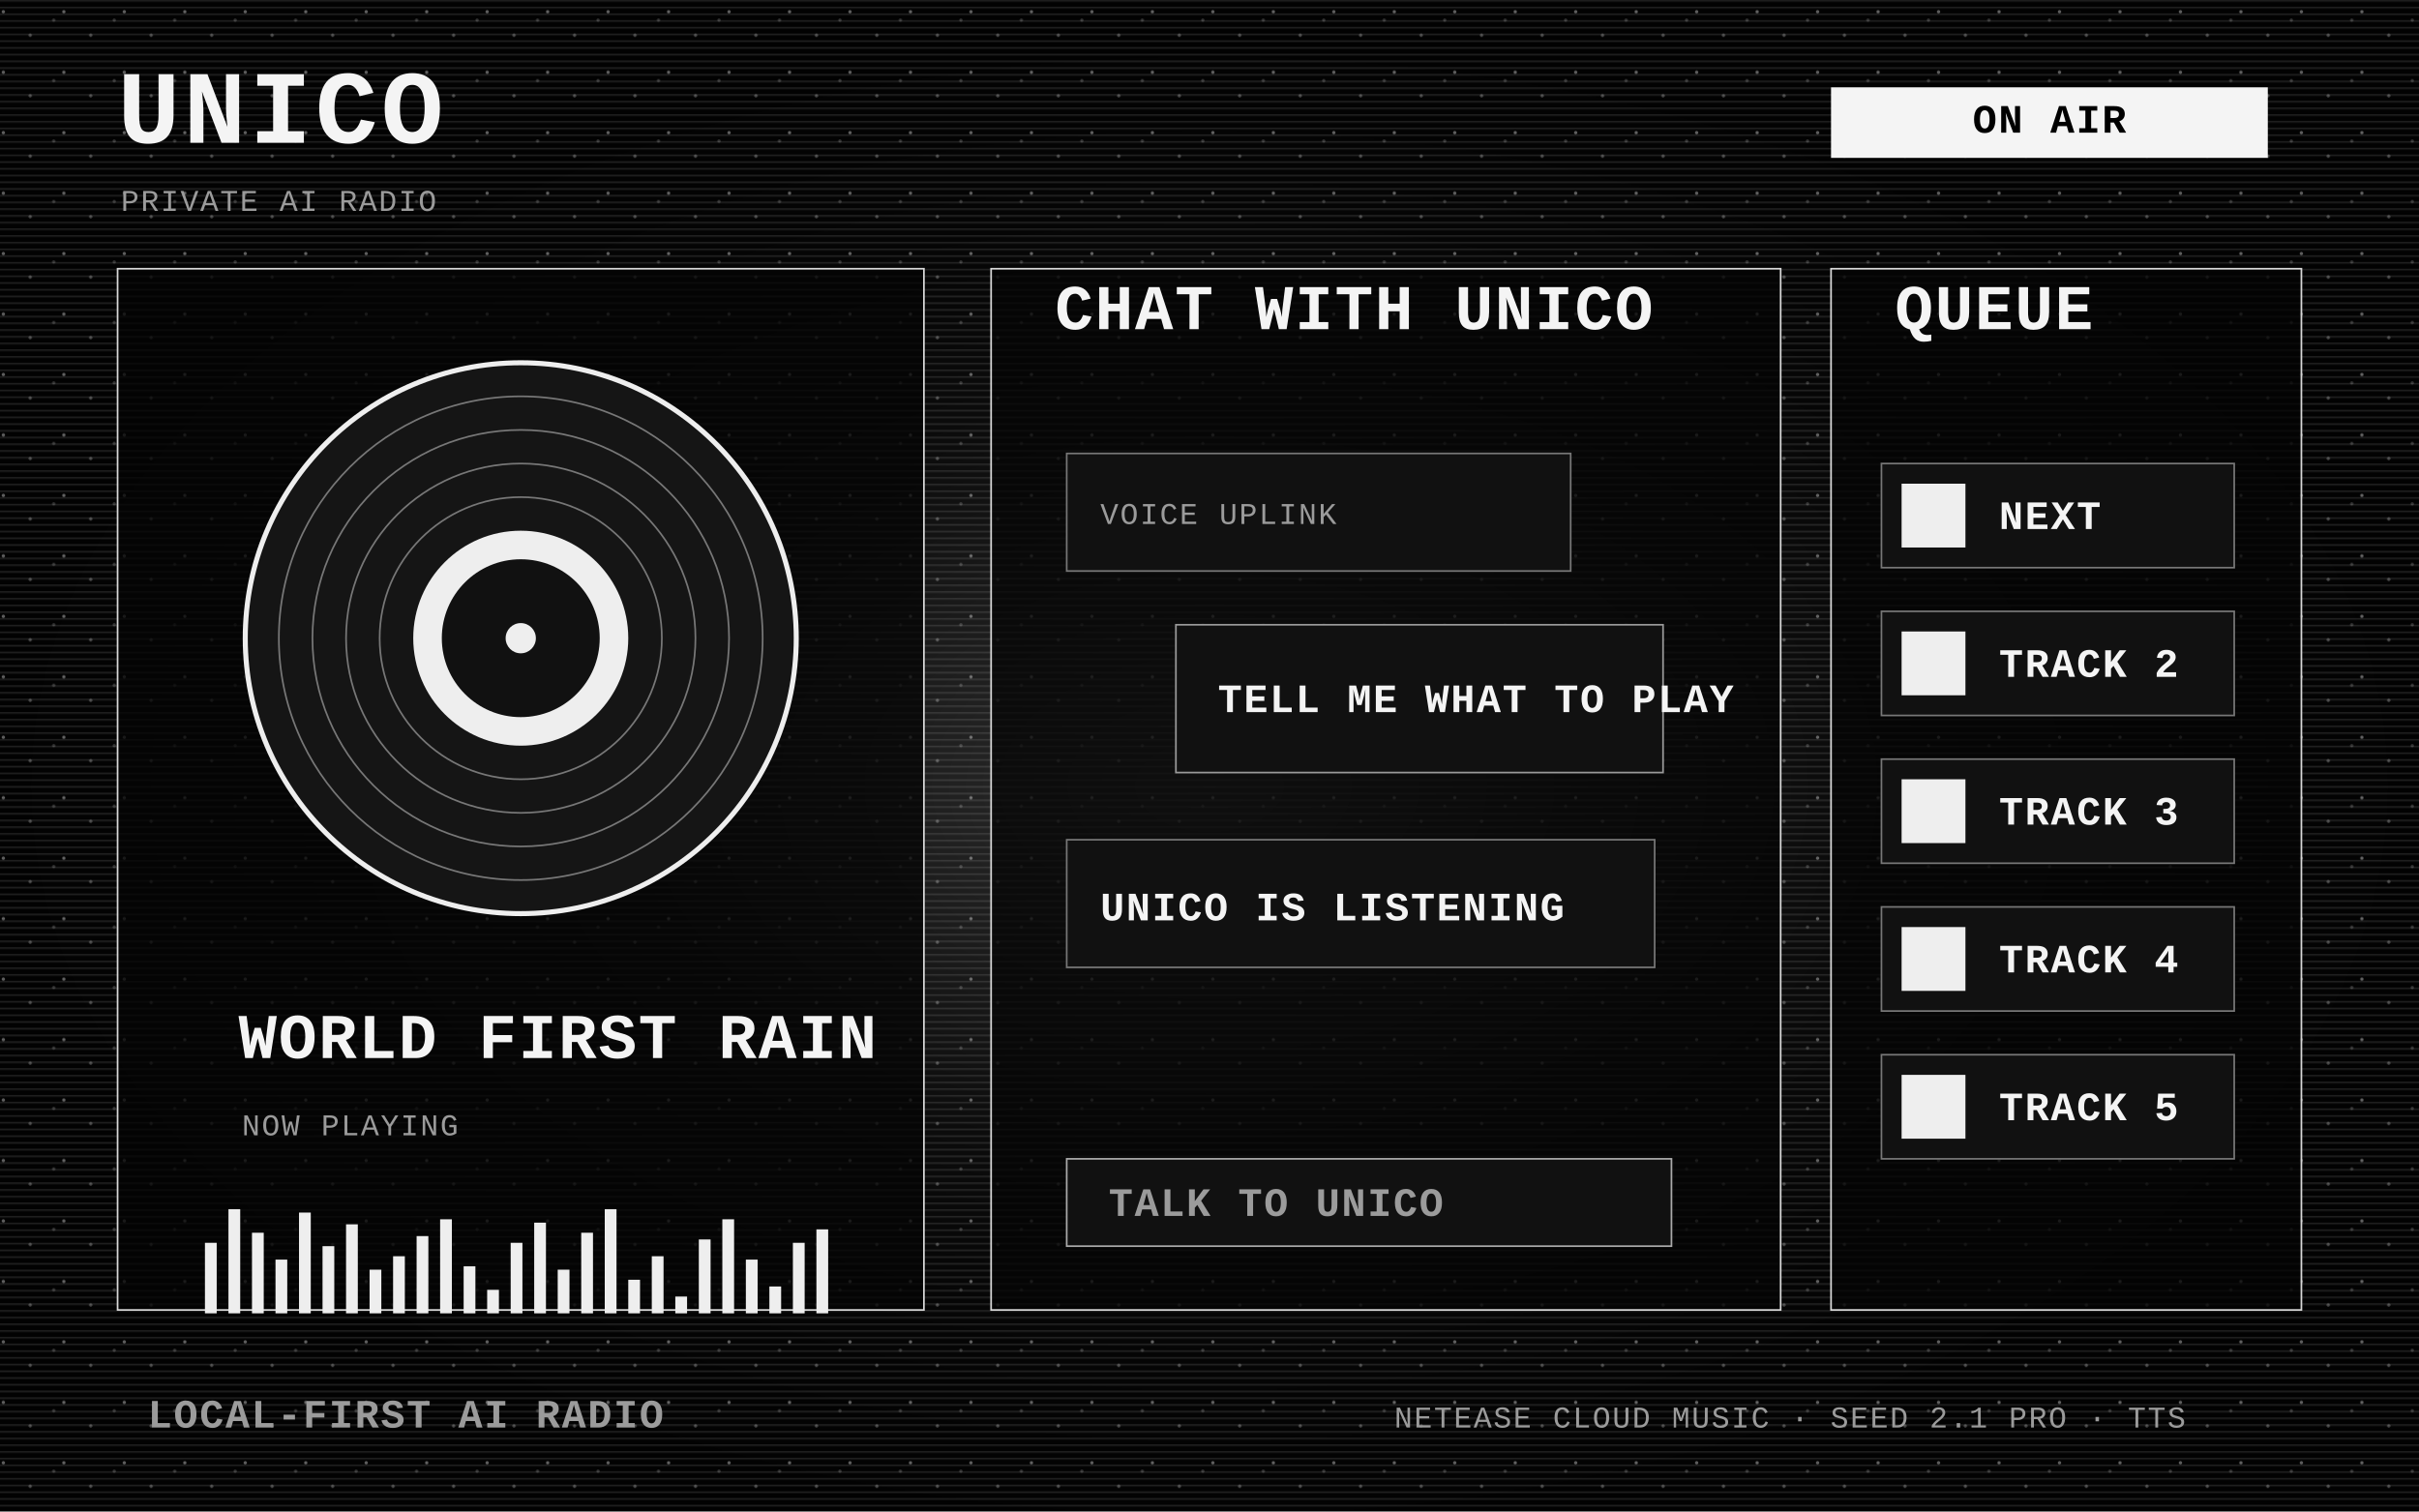
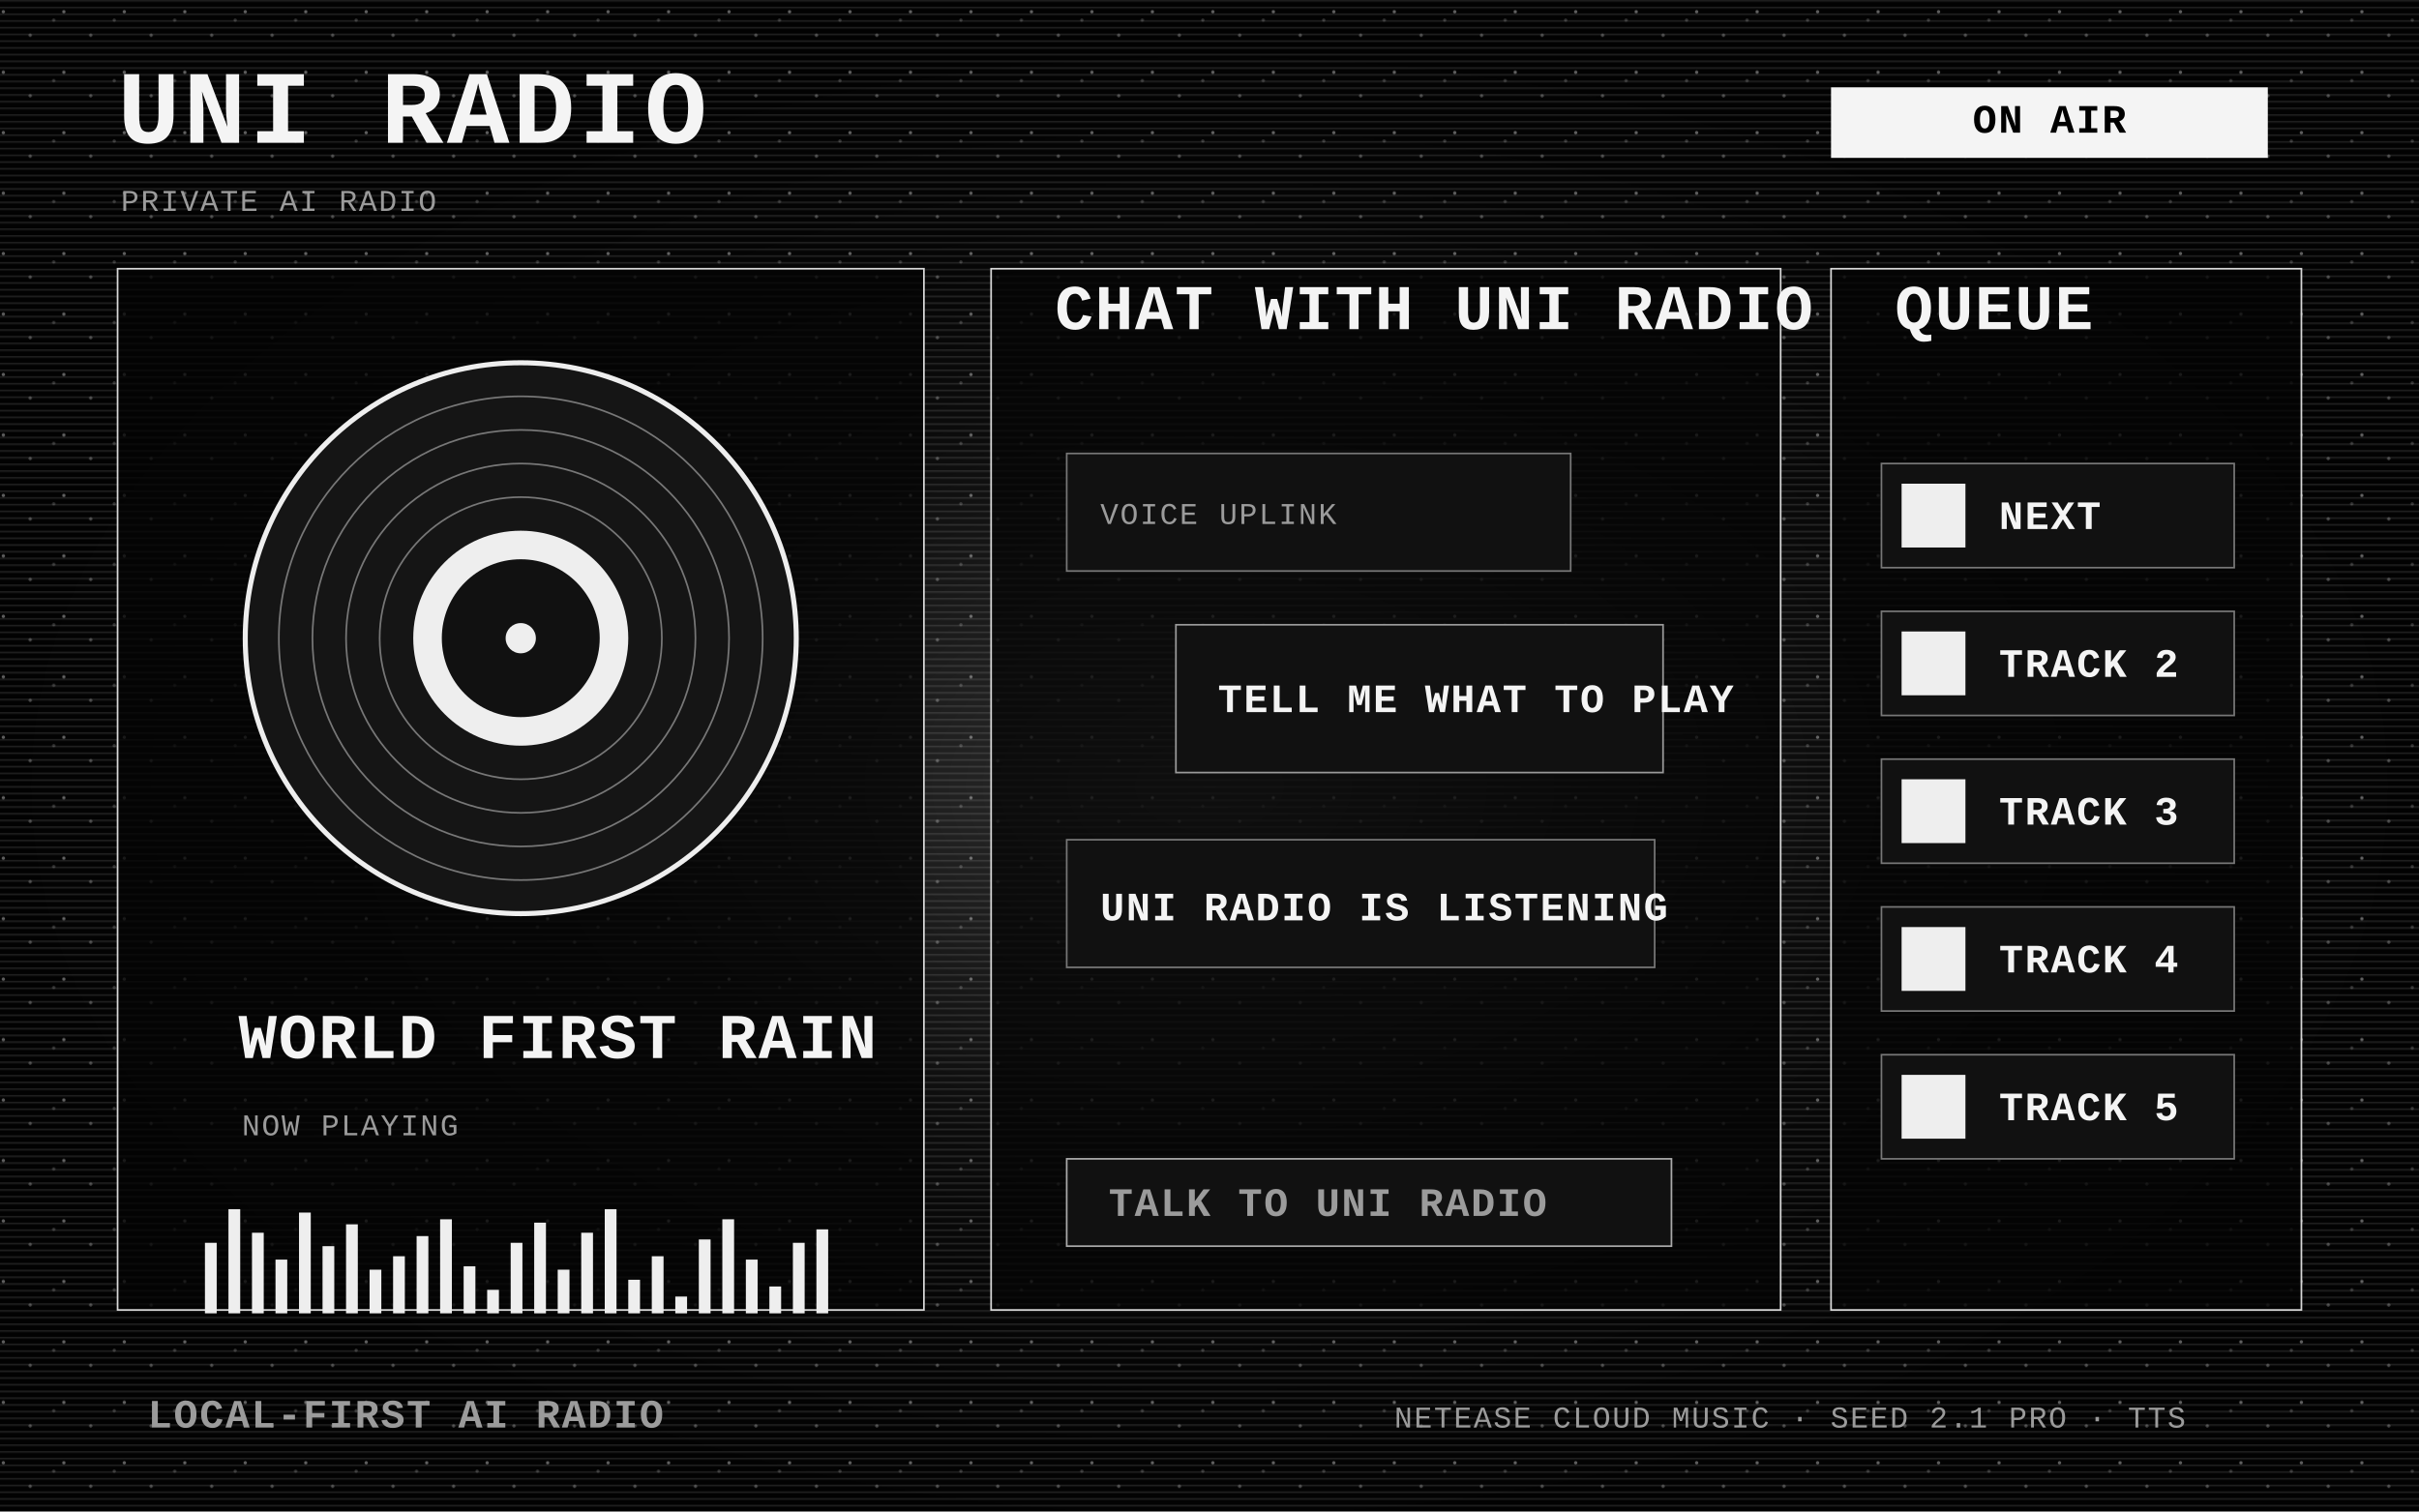
<svg xmlns="http://www.w3.org/2000/svg" width="1440" height="900" viewBox="0 0 1440 900" role="img" aria-labelledby="title desc">
  <defs>
    <pattern id="scan" width="4" height="4" patternUnits="userSpaceOnUse">
      <rect width="4" height="1" fill="#fff" opacity=".11" />
    </pattern>
    <pattern id="noise" width="36" height="36" patternUnits="userSpaceOnUse">
      <circle cx="2" cy="7" r="1" fill="#fff" opacity=".45" />
      <circle cx="18" cy="21" r="1" fill="#fff" opacity=".32" />
      <circle cx="32" cy="12" r="1" fill="#fff" opacity=".22" />
    </pattern>
    <radialGradient id="glow" cx="50%" cy="52%" r="55%">
      <stop offset="0" stop-color="#fff" stop-opacity=".18" />
      <stop offset=".45" stop-color="#fff" stop-opacity=".04" />
      <stop offset="1" stop-color="#000" stop-opacity="0" />
    </radialGradient>
    <style>
      .bg { fill: #020202; }
      .panel { fill: rgba(5,5,5,.76); stroke: #d8d8d8; stroke-width: 1; }
      .soft { stroke: #777; stroke-width: 1; }
      .fg { fill: #f4f4f4; }
      .muted { fill: #9b9b9b; }
      .tiny { font: 18px "Courier New", monospace; letter-spacing: 1px; }
      .label { font: 24px "Courier New", monospace; font-weight: 700; letter-spacing: 1px; }
      .title { font: 62px "Courier New", monospace; font-weight: 900; letter-spacing: 2px; }
      .heading { font: 38px "Courier New", monospace; font-weight: 900; letter-spacing: 1px; }
    </style>
  </defs>
  <rect class="bg" width="1440" height="900" />
  <rect width="1440" height="900" fill="url(#glow)" />
  <rect width="1440" height="900" fill="url(#noise)" opacity=".8" />
  <rect width="1440" height="900" fill="url(#scan)" />
  <g transform="translate(70 52)">
-     <text class="title fg" x="0" y="0" dominant-baseline="hanging">UNICO</text>
+     <text class="title fg" x="0" y="0" dominant-baseline="hanging">UNI RADIO</text>
    <text class="tiny muted" x="2" y="64" dominant-baseline="hanging">PRIVATE AI RADIO</text>
  </g>
  <g transform="translate(1090 52)">
    <rect width="260" height="42" fill="#f4f4f4" />
    <text x="130" y="27" text-anchor="middle" class="label" fill="#000">ON AIR</text>
  </g>
  <g transform="translate(70 160)">
    <rect class="panel" width="480" height="620" />
    <circle cx="240" cy="220" r="164" fill="#151515" stroke="#eee" stroke-width="3" />
    <circle cx="240" cy="220" r="144" fill="none" class="soft" />
    <circle cx="240" cy="220" r="124" fill="none" class="soft" />
    <circle cx="240" cy="220" r="104" fill="none" class="soft" />
    <circle cx="240" cy="220" r="84" fill="none" class="soft" />
    <circle cx="240" cy="220" r="64" fill="#eee" />
    <circle cx="240" cy="220" r="47" fill="#111" />
    <circle cx="240" cy="220" r="9" fill="#eee" />
    <text class="heading fg" x="72" y="470">WORLD FIRST RAIN</text>
    <text class="tiny muted" x="74" y="516">NOW PLAYING</text>
    <g transform="translate(52 560)" fill="#eee">
      <rect x="0" y="20" width="7" height="42" />
      <rect x="14" y="0" width="7" height="62" />
      <rect x="28" y="14" width="7" height="48" />
      <rect x="42" y="30" width="7" height="32" />
      <rect x="56" y="2" width="7" height="60" />
      <rect x="70" y="22" width="7" height="40" />
      <rect x="84" y="9" width="7" height="53" />
      <rect x="98" y="36" width="7" height="26" />
      <rect x="112" y="28" width="7" height="34" />
      <rect x="126" y="16" width="7" height="46" />
      <rect x="140" y="6" width="7" height="56" />
      <rect x="154" y="34" width="7" height="28" />
      <rect x="168" y="48" width="7" height="14" />
      <rect x="182" y="20" width="7" height="42" />
      <rect x="196" y="8" width="7" height="54" />
      <rect x="210" y="36" width="7" height="26" />
      <rect x="224" y="14" width="7" height="48" />
      <rect x="238" y="0" width="7" height="62" />
      <rect x="252" y="42" width="7" height="20" />
      <rect x="266" y="28" width="7" height="34" />
      <rect x="280" y="52" width="7" height="10" />
      <rect x="294" y="18" width="7" height="44" />
      <rect x="308" y="6" width="7" height="56" />
      <rect x="322" y="30" width="7" height="32" />
      <rect x="336" y="46" width="7" height="16" />
      <rect x="350" y="20" width="7" height="42" />
      <rect x="364" y="12" width="7" height="50" />
    </g>
  </g>
  <g transform="translate(590 160)">
    <rect class="panel" width="470" height="620" />
-     <text class="heading fg" x="38" y="36">CHAT WITH UNICO</text>
+     <text class="heading fg" x="38" y="36">CHAT WITH UNI RADIO</text>
    <rect x="45" y="110" width="300" height="70" fill="#111" stroke="#777" />
    <text class="tiny muted" x="65" y="152">VOICE UPLINK</text>
    <rect x="110" y="212" width="290" height="88" fill="#111" stroke="#999" />
    <text class="label fg" x="135" y="264">TELL ME WHAT TO PLAY</text>
    <rect x="45" y="340" width="350" height="76" fill="#111" stroke="#777" />
-     <text class="label fg" x="65" y="388">UNICO IS LISTENING</text>
+     <text class="label fg" x="65" y="388">UNI RADIO IS LISTENING</text>
    <rect x="45" y="530" width="360" height="52" fill="#111" stroke="#aaa" />
-     <text class="label muted" x="70" y="564">TALK TO UNICO</text>
+     <text class="label muted" x="70" y="564">TALK TO UNI RADIO</text>
  </g>
  <g transform="translate(1090 160)">
    <rect class="panel" width="280" height="620" />
    <text class="heading fg" x="38" y="36">QUEUE</text>
    <g class="label fg">
      <rect x="30" y="116" width="210" height="62" fill="#111" stroke="#777" />
      <rect x="42" y="128" width="38" height="38" fill="#eee" />
      <text x="100" y="155">NEXT</text>
      <rect x="30" y="204" width="210" height="62" fill="#111" stroke="#777" />
      <rect x="42" y="216" width="38" height="38" fill="#eee" />
      <text x="100" y="243">TRACK 2</text>
      <rect x="30" y="292" width="210" height="62" fill="#111" stroke="#777" />
      <rect x="42" y="304" width="38" height="38" fill="#eee" />
      <text x="100" y="331">TRACK 3</text>
      <rect x="30" y="380" width="210" height="62" fill="#111" stroke="#777" />
      <rect x="42" y="392" width="38" height="38" fill="#eee" />
      <text x="100" y="419">TRACK 4</text>
      <rect x="30" y="468" width="210" height="62" fill="#111" stroke="#777" />
      <rect x="42" y="480" width="38" height="38" fill="#eee" />
      <text x="100" y="507">TRACK 5</text>
    </g>
  </g>
  <text class="label muted" x="88" y="850">LOCAL-FIRST AI RADIO</text>
  <text class="tiny muted" x="830" y="850">NETEASE CLOUD MUSIC · SEED 2.1 PRO · TTS</text>
</svg>
